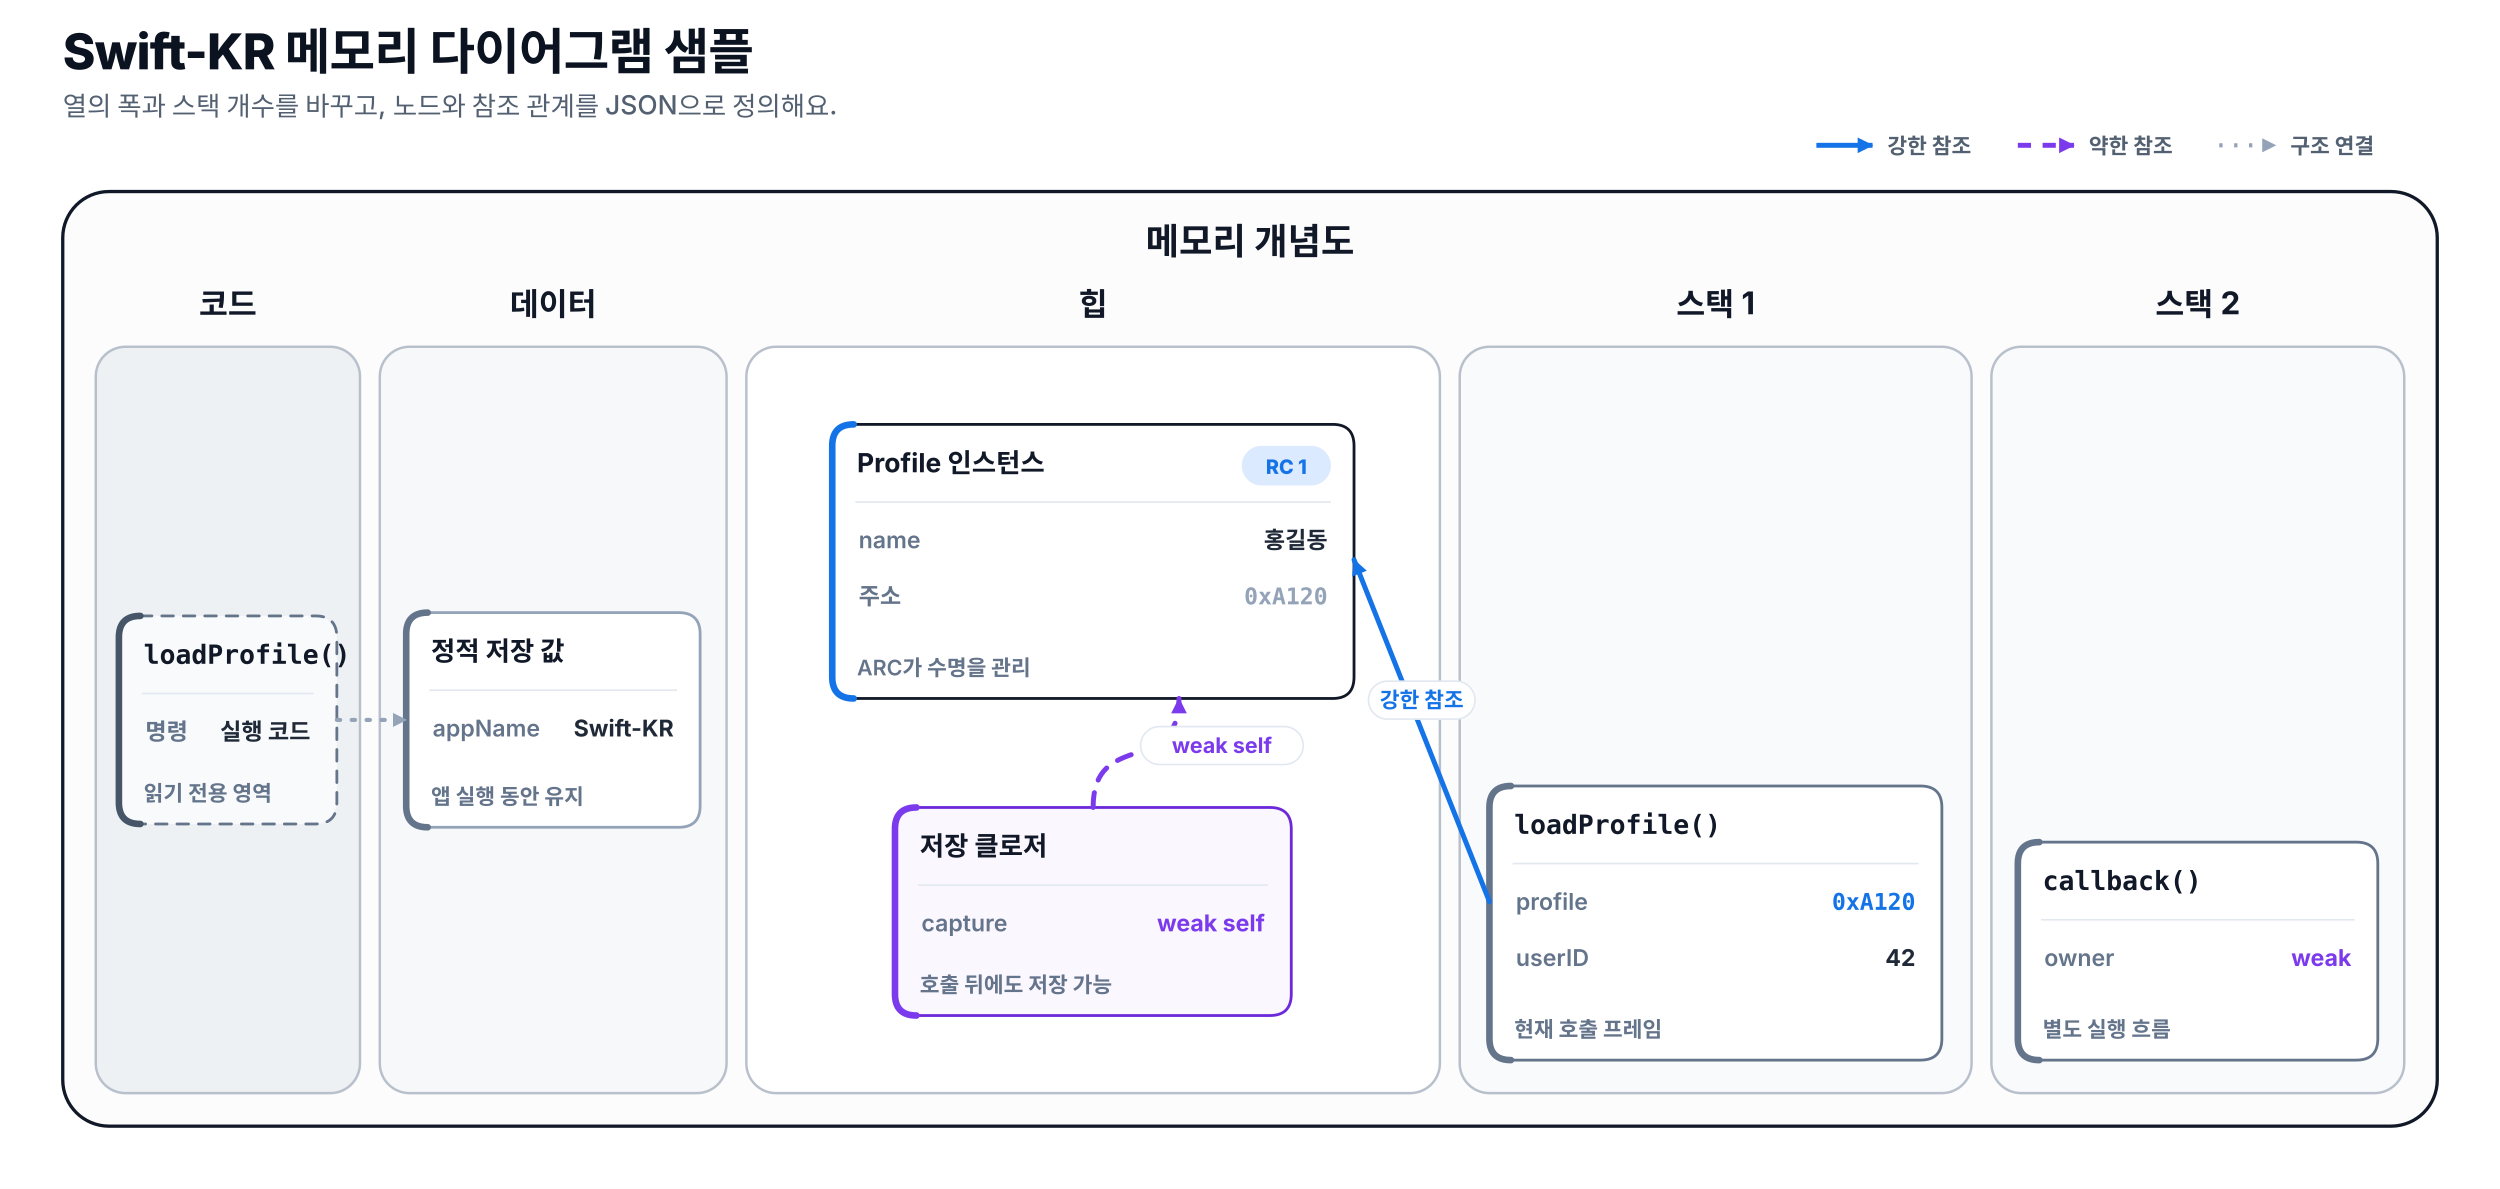
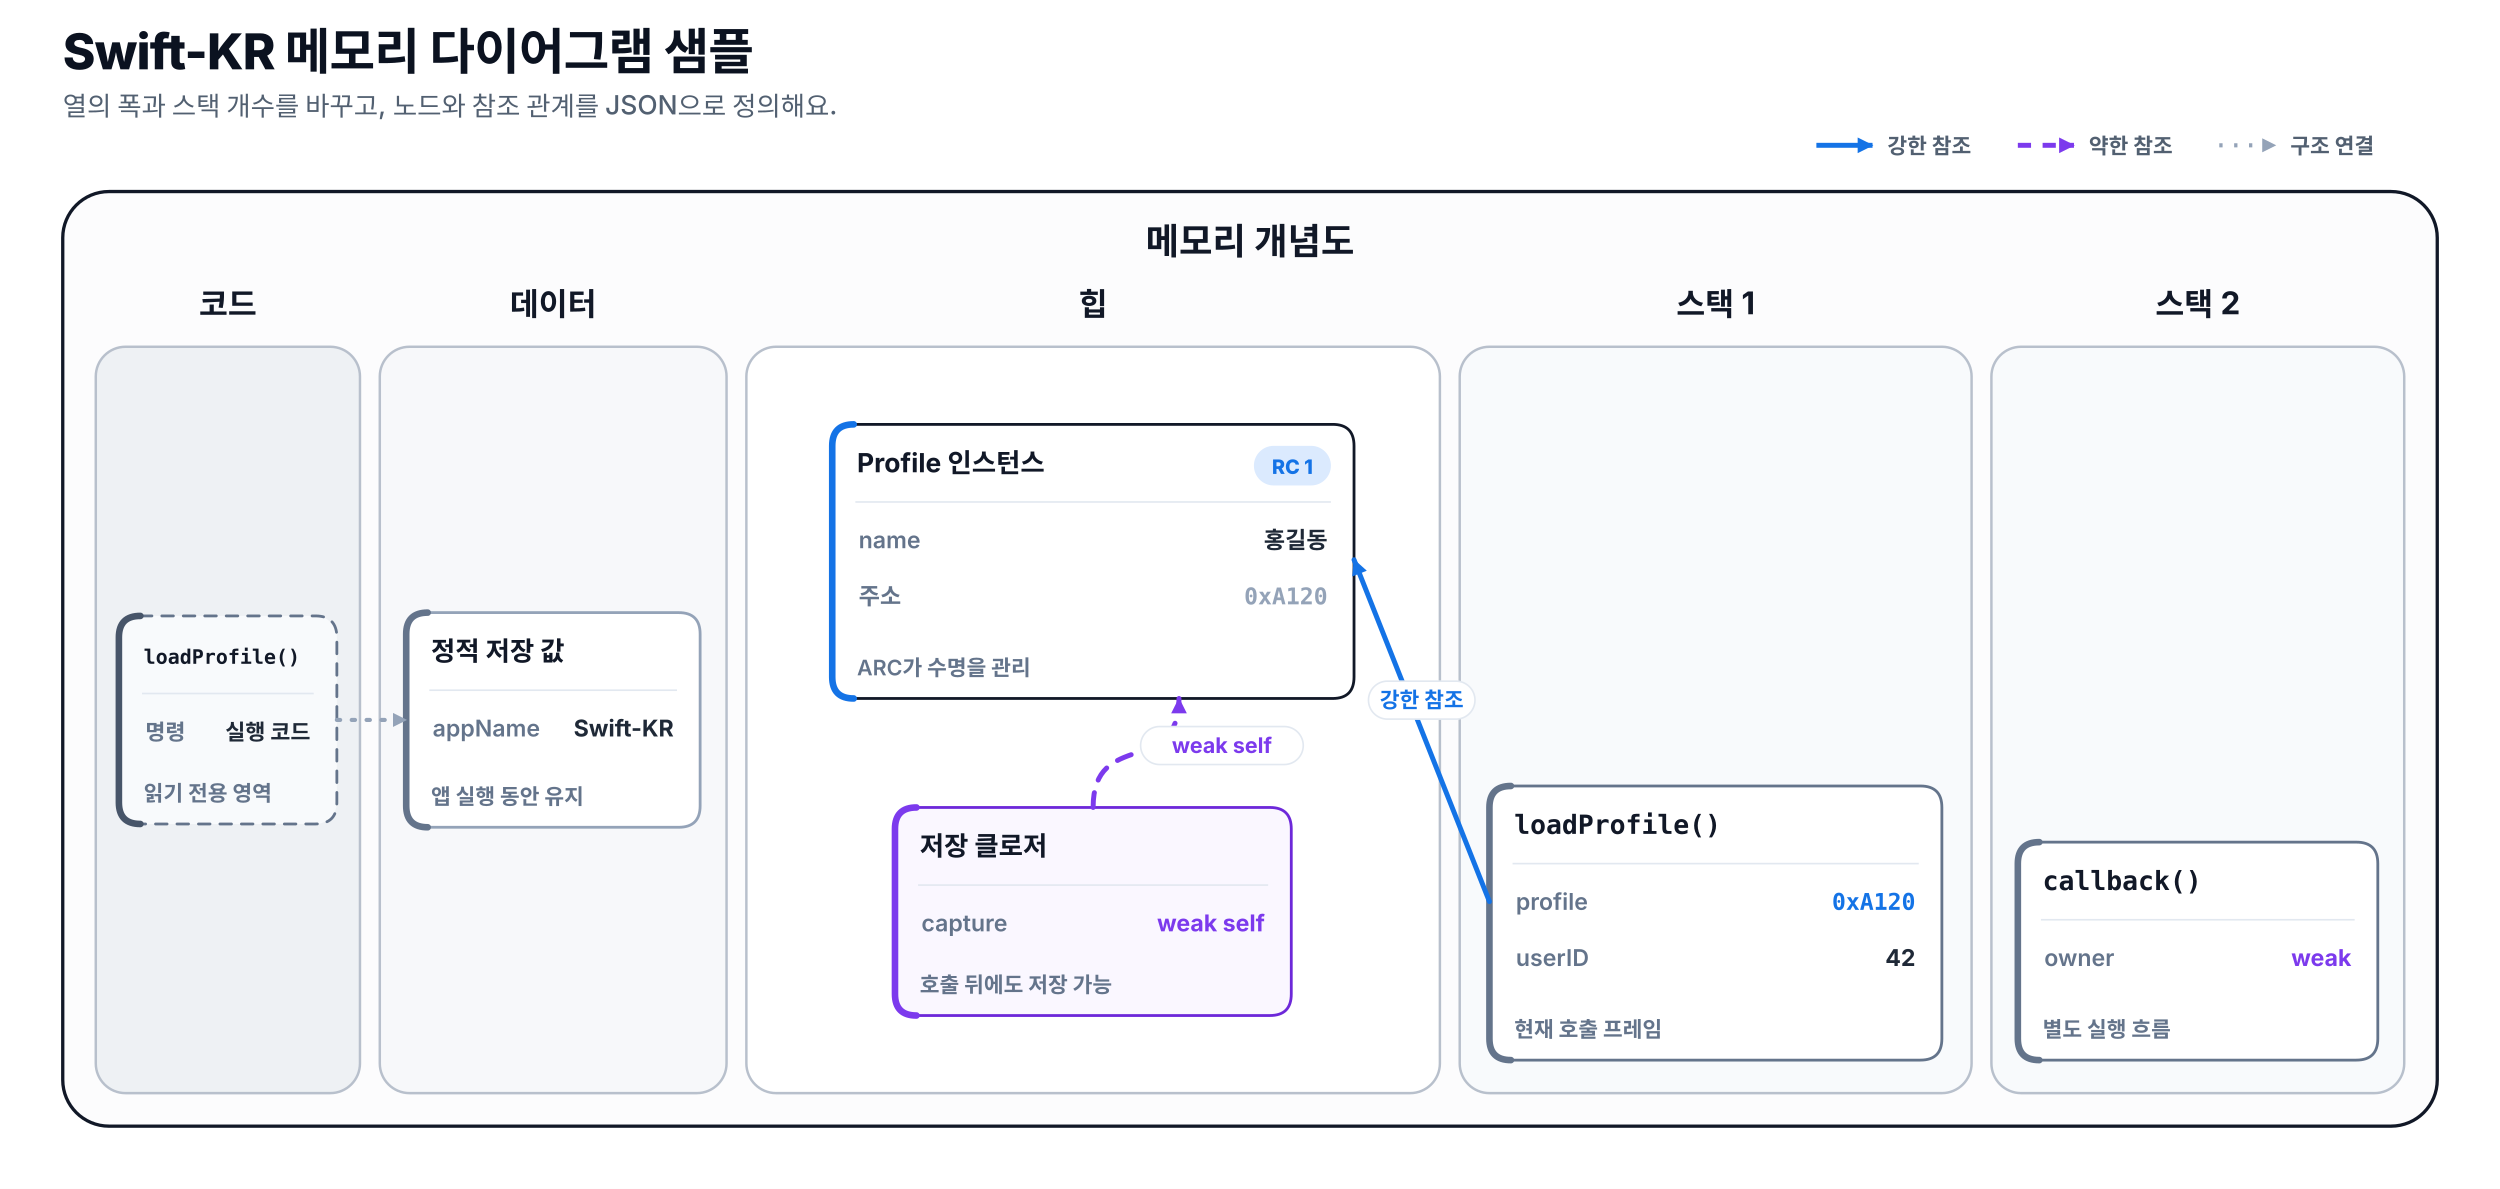
<svg xmlns="http://www.w3.org/2000/svg" width="1514" height="720" viewBox="0 0 1514 720" role="img" aria-labelledby="memory-diagram-title memory-diagram-desc">
  <defs>
    <marker id="arrow-strong" markerWidth="11" markerHeight="11" refX="9.5" refY="5.5" orient="auto" markerUnits="userSpaceOnUse">
      <path d="M 0.5 0.75 L 10 5.5 L 0.5 10.25 z" fill="#1473e6" />
    </marker>
    <marker id="arrow-weak" markerWidth="11" markerHeight="11" refX="9.5" refY="5.5" orient="auto" markerUnits="userSpaceOnUse">
      <path d="M 0.5 0.75 L 10 5.5 L 0.5 10.25 z" fill="#7c3aed" />
    </marker>
    <marker id="arrow-layout" markerWidth="10" markerHeight="10" refX="8.5" refY="5" orient="auto" markerUnits="userSpaceOnUse">
      <path d="M 0.5 0.75 L 9 5 L 0.5 9.25 z" fill="#94a3b8" />
    </marker>
    <style>
      text { font-family: -apple-system, BlinkMacSystemFont, "Apple SD Gothic Neo", "Noto Sans KR", sans-serif; }
      .diagram-title { font-size: 30px; font-weight: 760; fill: #0b1220; letter-spacing: -0.5px; }
      .diagram-subtitle { font-size: 16px; font-weight: 500; fill: #526071; }
      .memory-title { font-size: 22px; font-weight: 760; fill: #111827; }
      .column-title { font-size: 19px; font-weight: 720; fill: #111827; }
      .node-title { font-size: 16px; font-weight: 720; fill: #111827; }
      .node-title.mono, .row-value.mono { font-family: ui-monospace, SFMono-Regular, Menlo, monospace; }
      .row-label { font-size: 14px; font-weight: 600; fill: #64748b; }
      .row-value { font-size: 14px; font-weight: 650; fill: #1f2937; }
      .node-footer { font-size: 13px; font-weight: 560; fill: #64748b; }
      .legend { font-size: 13px; font-weight: 650; fill: #526071; }
      .connector-label { font-size: 13px; font-weight: 720; }
      .strong-text { fill: #1473e6; }
      .weak-text { fill: #7c3aed; }
      .danger-text { fill: #dc2626; }
      .safe-text { fill: #16835b; }
      .muted-text { fill: #94a3b8; }
    </style>
  </defs>
  <rect width="1514" height="720" fill="#ffffff" />
  <text x="38" y="42" class="diagram-title">Swift-KR 메모리 다이어그램 샘플</text>
  <text x="38" y="70" class="diagram-subtitle">열의 폭과 스택 개수를 바꾸고, 노드와 참조 관계를 JSON으로 정의해요.</text>
  <g transform="translate(1100 88)" aria-label="화살표 범례">
    <line x1="0" y1="0" x2="34" y2="0" stroke="#1473e6" stroke-width="3" marker-end="url(#arrow-strong)" />
    <text x="43" y="5" class="legend">강한 참조</text>
    <line x1="122" y1="0" x2="156" y2="0" stroke="#7c3aed" stroke-width="3" stroke-dasharray="8 7" marker-end="url(#arrow-weak)" />
    <text x="165" y="5" class="legend">약한 참조</text>
    <line x1="244" y1="0" x2="278" y2="0" stroke="#94a3b8" stroke-width="2.5" stroke-dasharray="2 7" marker-end="url(#arrow-layout)" />
    <text x="287" y="5" class="legend">구조 연결</text>
  </g>
  <rect x="38" y="116" width="1438" height="566" rx="28" fill="#fcfcfd" stroke="#111827" stroke-width="2" />
  <text x="757" y="154" text-anchor="middle" class="memory-title">메모리 개념도</text>
  <g id="column-code" aria-label="코드">
    <text x="138" y="191" text-anchor="middle" class="column-title">코드</text>
    <rect x="58" y="210" width="160" height="452" rx="18" fill="#eef1f4" stroke="#b8c0cc" stroke-width="1.5" />
    <g id="node-sample-code">
      <rect x="72" y="373" width="132" height="126" rx="13" fill="#f8fafc" />
      <path d="M 85 373 H 191 Q 204 373 204 386 V 486 Q 204 499 191 499 H 85" fill="none" stroke="#64748b" stroke-width="1.7" stroke-linecap="round" stroke-linejoin="round" stroke-dasharray="7 6" />
      <path d="M 85 373 Q 72 373 72 386 V 486 Q 72 499 85 499" fill="none" stroke="#475569" stroke-width="4" stroke-linecap="round" stroke-linejoin="round" />
-       <text x="87" y="402" class="node-title mono">loadProfile()</text>
+       <text x="87" y="402" class="node-title mono" style="font-size: 12.1px;">loadProfile()</text>
      <line x1="86" y1="420" x2="190" y2="420" stroke="#e2e8f0" />
-       <text x="88" y="448" class="row-label">명령</text>
-       <text x="188" y="448" text-anchor="end" class="row-value">실행 코드</text>
-       <text x="87" y="485" class="node-footer">읽기 전용 영역</text>
+       <text x="88" y="448" class="row-label" style="font-size: 13.2px;">명령</text>
+       <text x="188" y="448" text-anchor="end" class="row-value" style="font-size: 13.2px;">실행 코드</text>
+       <text x="87" y="485" class="node-footer" style="font-size: 13px;">읽기 전용 영역</text>
    </g>
  </g>
  <g id="column-data" aria-label="데이터">
    <text x="335" y="191" text-anchor="middle" class="column-title">데이터</text>
    <rect x="230" y="210" width="210" height="452" rx="18" fill="#f7f8fa" stroke="#b8c0cc" stroke-width="1.5" />
    <g id="node-sample-data">
      <rect x="246" y="371" width="178" height="130" rx="13" fill="#ffffff" />
      <path d="M 259 371 H 411 Q 424 371 424 384 V 488 Q 424 501 411 501 H 259" fill="none" stroke="#94a3b8" stroke-width="1.7" stroke-linecap="round" stroke-linejoin="round" />
      <path d="M 259 371 Q 246 371 246 384 V 488 Q 246 501 259 501" fill="none" stroke="#64748b" stroke-width="4" stroke-linecap="round" stroke-linejoin="round" />
-       <text x="261" y="400" class="node-title">정적 저장 값</text>
+       <text x="261" y="400" class="node-title" style="font-size: 16px;">정적 저장 값</text>
      <line x1="260" y1="418" x2="410" y2="418" stroke="#e2e8f0" />
-       <text x="262" y="446" class="row-label">appName</text>
-       <text x="408" y="446" text-anchor="end" class="row-value">Swift-KR</text>
-       <text x="261" y="487" class="node-footer">앱 실행 동안 유지</text>
+       <text x="262" y="446" class="row-label" style="font-size: 14px;">appName</text>
+       <text x="408" y="446" text-anchor="end" class="row-value" style="font-size: 14px;">Swift-KR</text>
+       <text x="261" y="487" class="node-footer" style="font-size: 13px;">앱 실행 동안 유지</text>
    </g>
  </g>
  <g id="column-heap" aria-label="힙">
    <text x="662" y="191" text-anchor="middle" class="column-title">힙</text>
    <rect x="452" y="210" width="420" height="452" rx="18" fill="#ffffff" stroke="#b8c0cc" stroke-width="1.5" />
    <g id="node-sample-object">
      <rect x="504" y="257" width="316" height="166" rx="13" fill="#ffffff" />
      <path d="M 517 257 H 807 Q 820 257 820 270 V 410 Q 820 423 807 423 H 517" fill="none" stroke="#111827" stroke-width="1.7" stroke-linecap="round" stroke-linejoin="round" />
      <path d="M 517 257 Q 504 257 504 270 V 410 Q 504 423 517 423" fill="none" stroke="#1473e6" stroke-width="4" stroke-linecap="round" stroke-linejoin="round" />
-       <text x="519" y="286" class="node-title">Profile 인스턴스</text>
+       <text x="519" y="286" class="node-title" style="font-size: 16px;">Profile 인스턴스</text>
      <g>
-         <rect x="752" y="270" width="54" height="24" rx="12" fill="#dbeafe" />
-         <text x="779" y="287" text-anchor="middle" style="font-size: 12px; font-weight: 760; fill: #1473e6;">RC 1</text>
+         <rect x="759.36" y="270" width="46.64" height="24" rx="12" fill="#dbeafe" />
+         <text x="782.68" y="287" text-anchor="middle" style="font-size: 12px; font-weight: 760; fill: #1473e6;">RC 1</text>
      </g>
      <line x1="518" y1="304" x2="806" y2="304" stroke="#e2e8f0" />
-       <text x="520" y="332" class="row-label">name</text>
-       <text x="804" y="332" text-anchor="end" class="row-value">홍길동</text>
-       <text x="520" y="366" class="row-label">주소</text>
-       <text x="804" y="366" text-anchor="end" class="row-value mono muted-text">0xA120</text>
-       <text x="519" y="409" class="node-footer">ARC가 수명을 관리</text>
+       <text x="520" y="332" class="row-label" style="font-size: 14px;">name</text>
+       <text x="804" y="332" text-anchor="end" class="row-value" style="font-size: 14px;">홍길동</text>
+       <text x="520" y="366" class="row-label" style="font-size: 14px;">주소</text>
+       <text x="804" y="366" text-anchor="end" class="row-value mono muted-text" style="font-size: 14px;">0xA120</text>
+       <text x="519" y="409" class="node-footer" style="font-size: 13px;">ARC가 수명을 관리</text>
    </g>
    <g id="node-sample-closure">
      <rect x="542" y="489" width="240" height="126" rx="13" fill="#faf7ff" />
      <path d="M 555 489 H 769 Q 782 489 782 502 V 602 Q 782 615 769 615 H 555" fill="none" stroke="#6d28d9" stroke-width="1.7" stroke-linecap="round" stroke-linejoin="round" />
      <path d="M 555 489 Q 542 489 542 502 V 602 Q 542 615 555 615" fill="none" stroke="#7c3aed" stroke-width="4" stroke-linecap="round" stroke-linejoin="round" />
-       <text x="557" y="518" class="node-title">저장 클로저</text>
+       <text x="557" y="518" class="node-title" style="font-size: 16px;">저장 클로저</text>
      <line x1="556" y1="536" x2="768" y2="536" stroke="#e2e8f0" />
-       <text x="558" y="564" class="row-label">capture</text>
-       <text x="766" y="564" text-anchor="end" class="row-value weak-text">weak self</text>
-       <text x="557" y="601" class="node-footer">호출 뒤에도 저장 가능</text>
+       <text x="558" y="564" class="row-label" style="font-size: 14px;">capture</text>
+       <text x="766" y="564" text-anchor="end" class="row-value weak-text" style="font-size: 14px;">weak self</text>
+       <text x="557" y="601" class="node-footer" style="font-size: 13px;">호출 뒤에도 저장 가능</text>
    </g>
  </g>
  <g id="column-stack-1" aria-label="스택 1">
    <text x="1039" y="191" text-anchor="middle" class="column-title">스택 1</text>
    <rect x="884" y="210" width="310" height="452" rx="18" fill="#f8fafc" stroke="#b8c0cc" stroke-width="1.5" />
    <g id="node-sample-frame-1">
      <rect x="902" y="476" width="274" height="166" rx="13" fill="#ffffff" />
      <path d="M 915 476 H 1163 Q 1176 476 1176 489 V 629 Q 1176 642 1163 642 H 915" fill="none" stroke="#64748b" stroke-width="1.7" stroke-linecap="round" stroke-linejoin="round" />
      <path d="M 915 476 Q 902 476 902 489 V 629 Q 902 642 915 642" fill="none" stroke="#64748b" stroke-width="4" stroke-linecap="round" stroke-linejoin="round" />
-       <text x="917" y="505" class="node-title mono">loadProfile()</text>
+       <text x="917" y="505" class="node-title mono" style="font-size: 16px;">loadProfile()</text>
      <line x1="916" y1="523" x2="1162" y2="523" stroke="#e2e8f0" />
-       <text x="918" y="551" class="row-label">profile</text>
-       <text x="1160" y="551" text-anchor="end" class="row-value mono strong-text">0xA120</text>
-       <text x="918" y="585" class="row-label">userID</text>
-       <text x="1160" y="585" text-anchor="end" class="row-value">42</text>
-       <text x="917" y="628" class="node-footer">현재 호출 프레임</text>
+       <text x="918" y="551" class="row-label" style="font-size: 14px;">profile</text>
+       <text x="1160" y="551" text-anchor="end" class="row-value mono strong-text" style="font-size: 14px;">0xA120</text>
+       <text x="918" y="585" class="row-label" style="font-size: 14px;">userID</text>
+       <text x="1160" y="585" text-anchor="end" class="row-value" style="font-size: 14px;">42</text>
+       <text x="917" y="628" class="node-footer" style="font-size: 13px;">현재 호출 프레임</text>
    </g>
  </g>
  <g id="column-stack-2" aria-label="스택 2">
    <text x="1331" y="191" text-anchor="middle" class="column-title">스택 2</text>
    <rect x="1206" y="210" width="250" height="452" rx="18" fill="#f8fafc" stroke="#b8c0cc" stroke-width="1.5" />
    <g id="node-sample-frame-2">
      <rect x="1222" y="510" width="218" height="132" rx="13" fill="#ffffff" />
      <path d="M 1235 510 H 1427 Q 1440 510 1440 523 V 629 Q 1440 642 1427 642 H 1235" fill="none" stroke="#64748b" stroke-width="1.7" stroke-linecap="round" stroke-linejoin="round" />
      <path d="M 1235 510 Q 1222 510 1222 523 V 629 Q 1222 642 1235 642" fill="none" stroke="#64748b" stroke-width="4" stroke-linecap="round" stroke-linejoin="round" />
-       <text x="1237" y="539" class="node-title mono">callback()</text>
+       <text x="1237" y="539" class="node-title mono" style="font-size: 16px;">callback()</text>
      <line x1="1236" y1="557" x2="1426" y2="557" stroke="#e2e8f0" />
-       <text x="1238" y="585" class="row-label">owner</text>
-       <text x="1424" y="585" text-anchor="end" class="row-value weak-text">weak</text>
-       <text x="1237" y="628" class="node-footer">별도 실행 흐름</text>
+       <text x="1238" y="585" class="row-label" style="font-size: 14px;">owner</text>
+       <text x="1424" y="585" text-anchor="end" class="row-value weak-text" style="font-size: 14px;">weak</text>
+       <text x="1237" y="628" class="node-footer" style="font-size: 13px;">별도 실행 흐름</text>
    </g>
  </g>
  <g aria-label="참조 관계">
    <g>
      <path d="M 902 546 L 820 339" fill="none" stroke="#1473e6" stroke-width="3" stroke-linecap="round" marker-end="url(#arrow-strong)" />
      <g>
        <rect x="828.75" y="412.5" width="64.5" height="23" rx="11.5" fill="#ffffff" stroke="#e2e8f0" />
        <text x="861" y="428.5" text-anchor="middle" class="connector-label strong-text">강한 참조</text>
      </g>
    </g>
    <g>
      <path d="M 662 489 C 662 441, 714 471, 714 423" fill="none" stroke="#7c3aed" stroke-width="3" stroke-linecap="round" stroke-dasharray="9 8" marker-end="url(#arrow-weak)" />
      <g>
        <rect x="690.75" y="440" width="98.5" height="23" rx="11.5" fill="#ffffff" stroke="#e2e8f0" />
        <text x="740" y="456" text-anchor="middle" class="connector-label weak-text">weak self</text>
      </g>
    </g>
    <g>
      <path d="M 204 436 L 246 436" fill="none" stroke="#94a3b8" stroke-width="2.5" stroke-linecap="round" stroke-dasharray="2 7" marker-end="url(#arrow-layout)" />
    </g>
  </g>
</svg>
